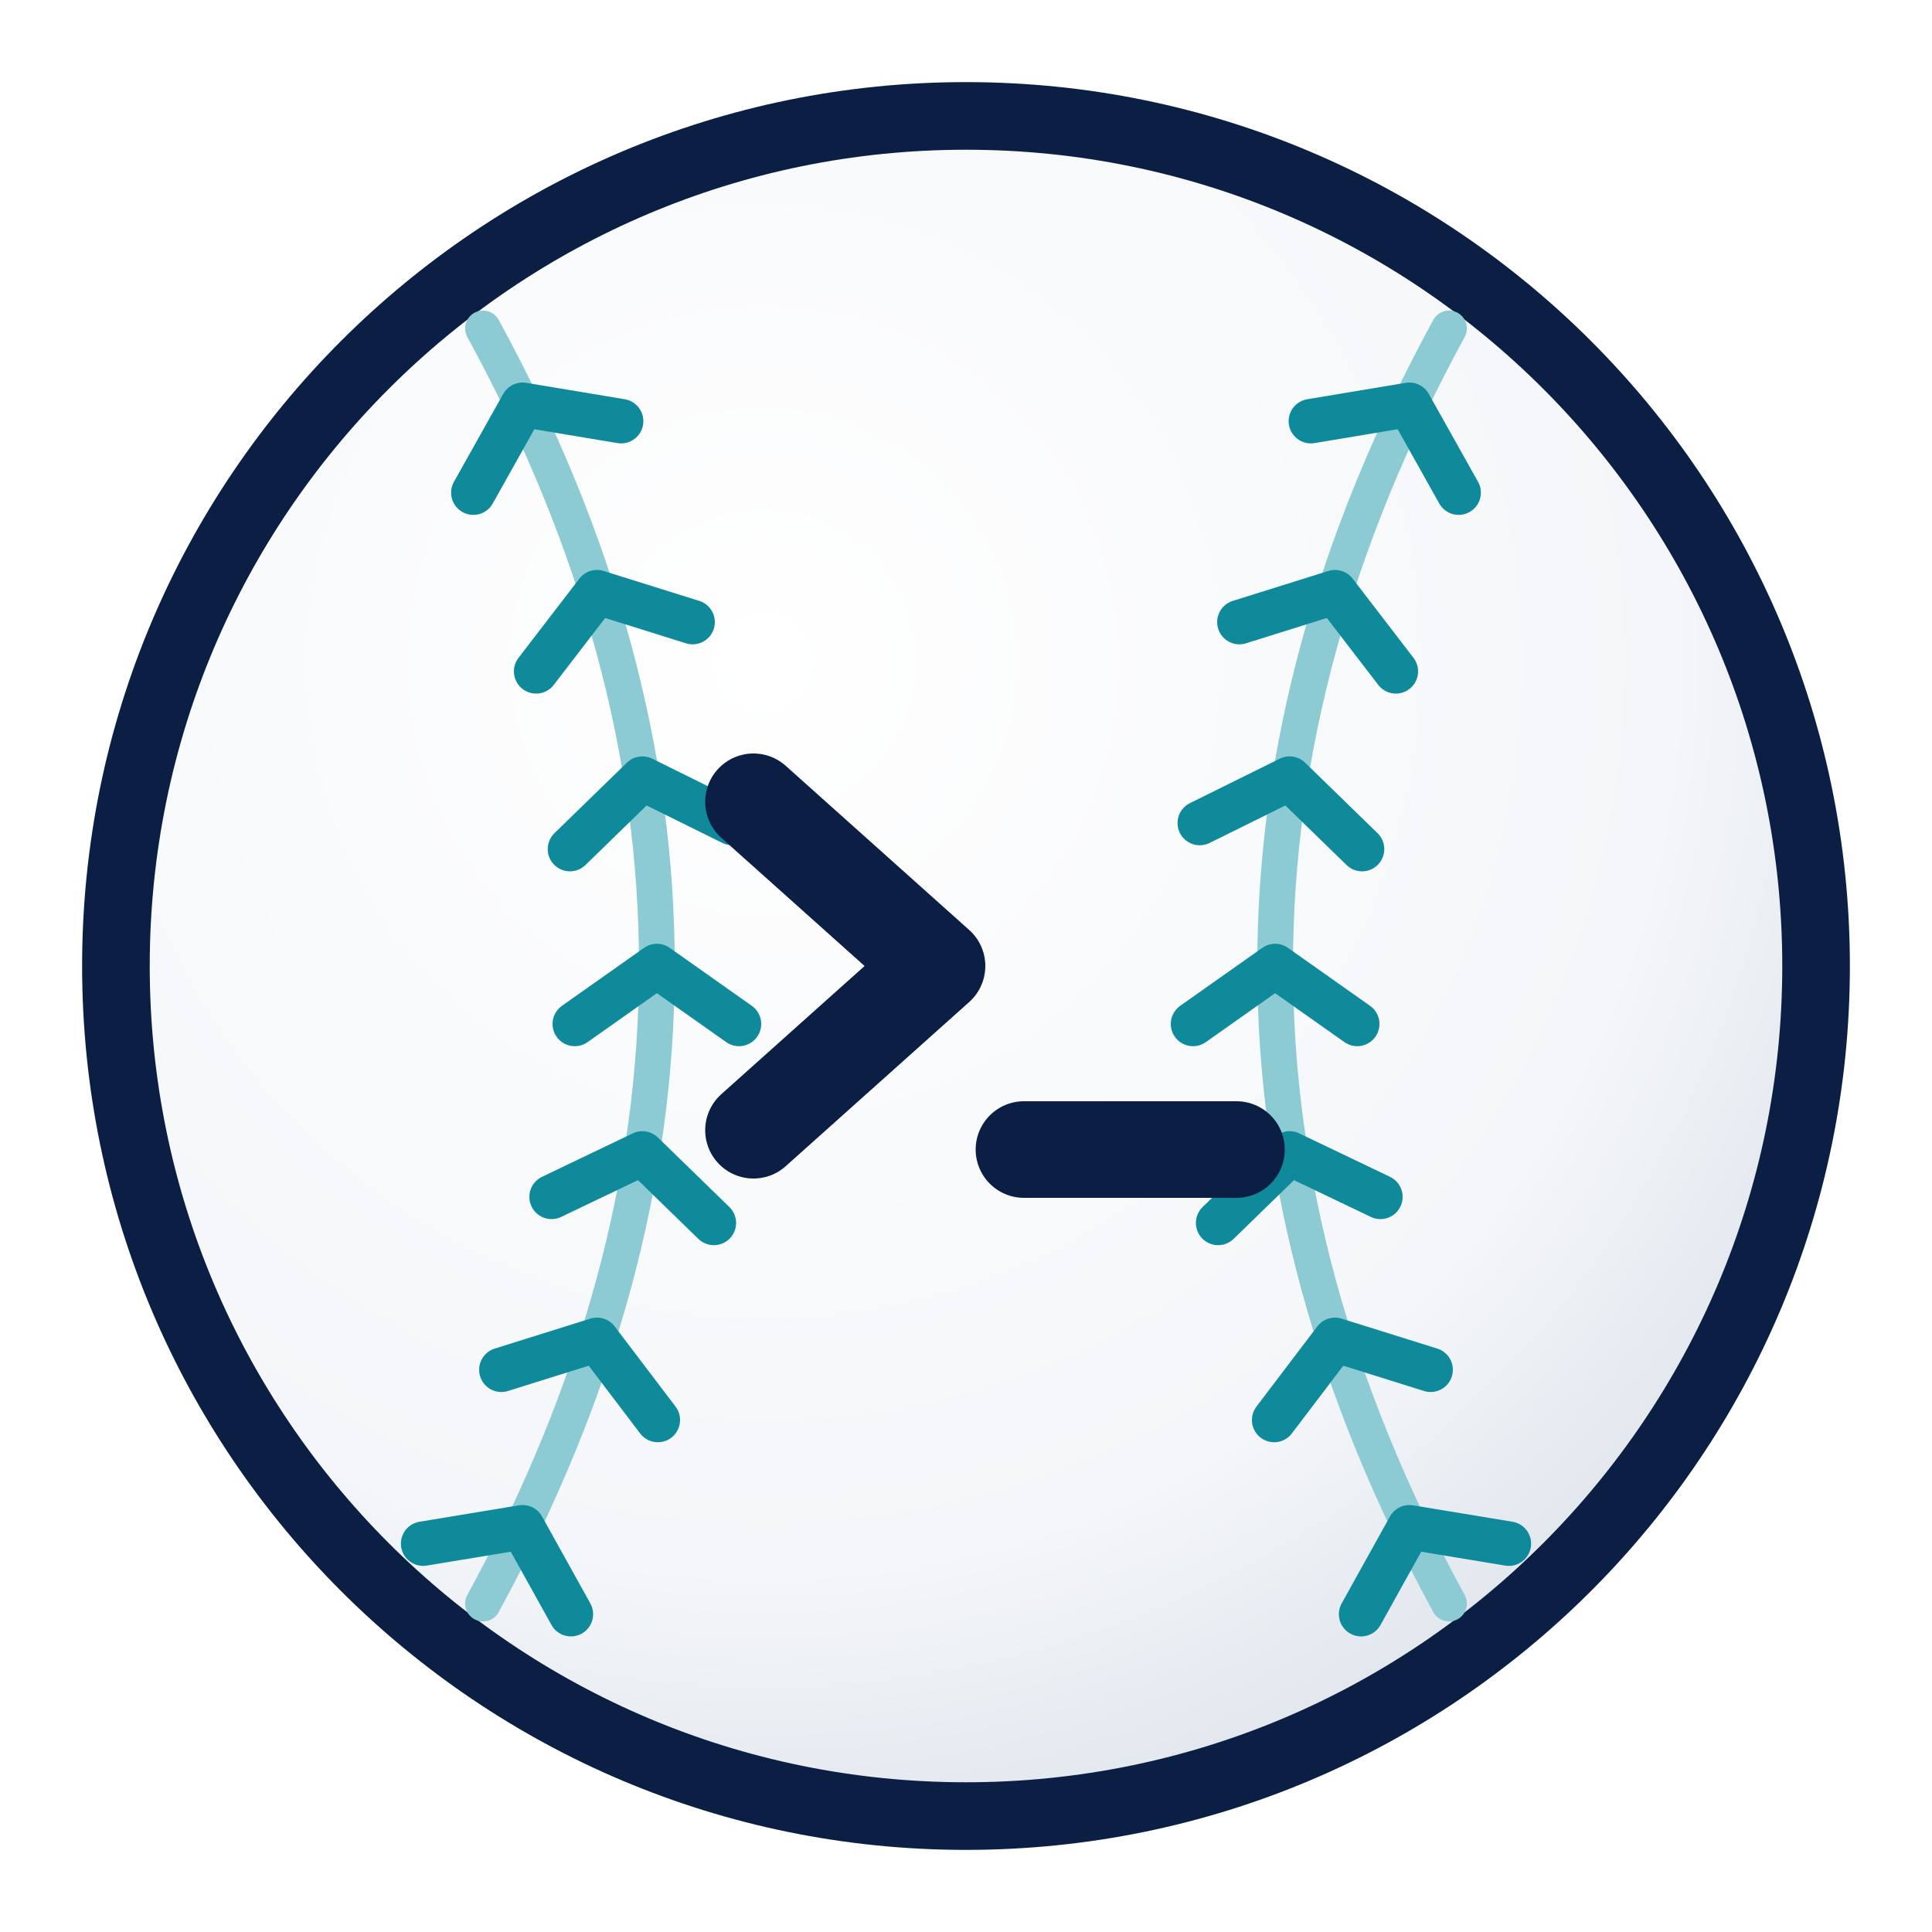
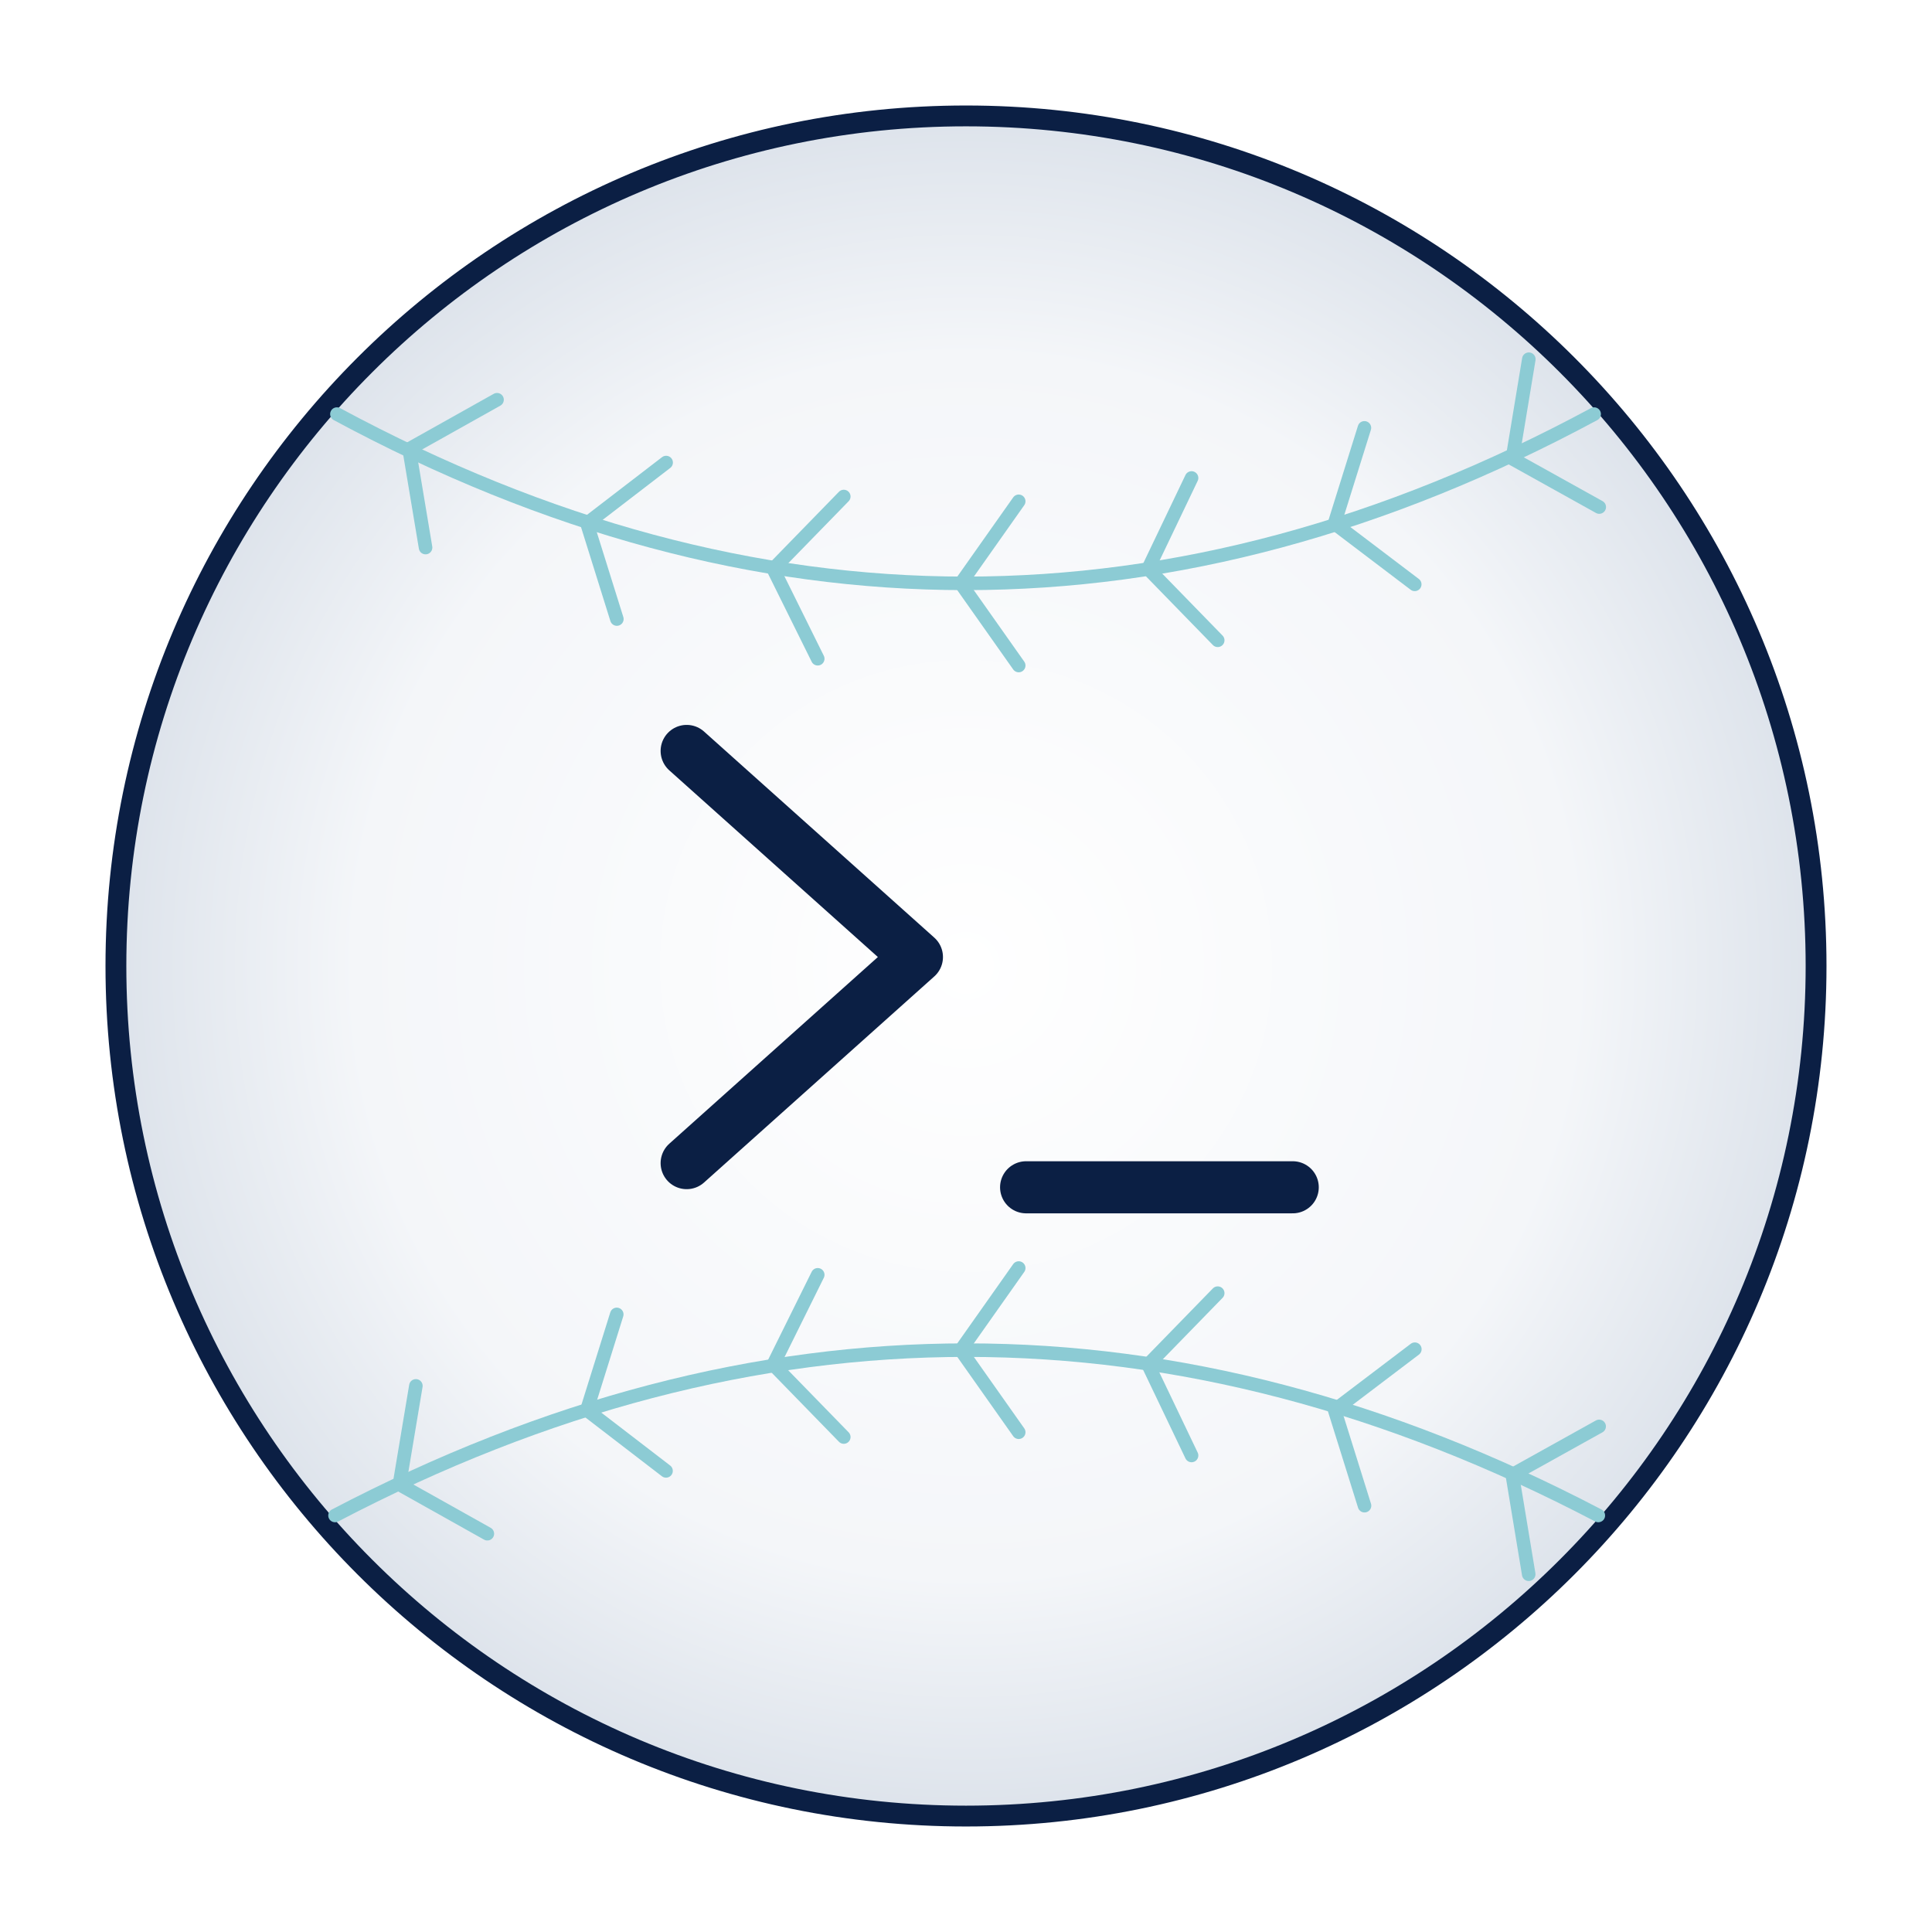
<svg xmlns="http://www.w3.org/2000/svg" viewBox="0 0 200 200" role="img" aria-label="DigitalStrike Solutions">
  <defs>
-     <radialGradient id="dsBall" cx="38%" cy="32%" r="75%">
+     <radialGradient id="dsBall" cx="82.59" cy="82.59" r="81.59" gradientUnits="userSpaceOnUse">
      <stop offset="0" stop-color="#FFFFFF" />
      <stop offset=".72" stop-color="#F4F6F9" />
      <stop offset="1" stop-color="#DDE3EB" />
    </radialGradient>
  </defs>
-   <circle cx="100" cy="100" r="88" fill="url(#dsBall)" stroke="#0B1F44" stroke-width="7.0" />
-   <path d="M50.0 34.0 Q86.0 100.0 50.0 166.0" fill="none" stroke="#8CCBD4" stroke-width="3.7" stroke-linecap="round" />
-   <path d="M49.0 51.0 L54.1 41.9 L64.3 43.6" fill="none" stroke="#0E8A9B" stroke-width="4.6" stroke-linecap="round" stroke-linejoin="round" />
-   <path d="M55.5 69.5 L61.8 61.3 L71.7 64.4" fill="none" stroke="#0E8A9B" stroke-width="4.6" stroke-linecap="round" stroke-linejoin="round" />
-   <path d="M59.0 87.9 L66.5 80.6 L75.8 85.2" fill="none" stroke="#0E8A9B" stroke-width="4.6" stroke-linecap="round" stroke-linejoin="round" />
-   <path d="M59.5 106.0 L68.0 100.0 L76.5 106.0" fill="none" stroke="#0E8A9B" stroke-width="4.6" stroke-linecap="round" stroke-linejoin="round" />
-   <path d="M57.1 123.9 L66.5 119.4 L73.9 126.6" fill="none" stroke="#0E8A9B" stroke-width="4.6" stroke-linecap="round" stroke-linejoin="round" />
-   <path d="M51.9 141.8 L61.8 138.7 L68.1 147.0" fill="none" stroke="#0E8A9B" stroke-width="4.6" stroke-linecap="round" stroke-linejoin="round" />
-   <path d="M43.8 159.8 L54.1 158.1 L59.1 167.1" fill="none" stroke="#0E8A9B" stroke-width="4.6" stroke-linecap="round" stroke-linejoin="round" />
-   <path d="M150.0 34.0 Q114.0 100.0 150.0 166.0" fill="none" stroke="#8CCBD4" stroke-width="3.7" stroke-linecap="round" />
-   <path d="M135.7 43.6 L145.9 41.9 L151.0 51.0" fill="none" stroke="#0E8A9B" stroke-width="4.6" stroke-linecap="round" stroke-linejoin="round" />
-   <path d="M128.3 64.4 L138.2 61.3 L144.5 69.5" fill="none" stroke="#0E8A9B" stroke-width="4.6" stroke-linecap="round" stroke-linejoin="round" />
-   <path d="M124.2 85.2 L133.5 80.6 L141.0 87.9" fill="none" stroke="#0E8A9B" stroke-width="4.6" stroke-linecap="round" stroke-linejoin="round" />
-   <path d="M123.5 106.0 L132.0 100.0 L140.5 106.0" fill="none" stroke="#0E8A9B" stroke-width="4.6" stroke-linecap="round" stroke-linejoin="round" />
-   <path d="M126.1 126.6 L133.5 119.4 L142.9 123.9" fill="none" stroke="#0E8A9B" stroke-width="4.6" stroke-linecap="round" stroke-linejoin="round" />
-   <path d="M131.9 147.0 L138.2 138.7 L148.1 141.8" fill="none" stroke="#0E8A9B" stroke-width="4.6" stroke-linecap="round" stroke-linejoin="round" />
-   <path d="M140.9 167.1 L145.9 158.1 L156.2 159.8" fill="none" stroke="#0E8A9B" stroke-width="4.6" stroke-linecap="round" stroke-linejoin="round" />
-   <path d="M78.0 83.0 L97.0 100.0 L78.0 117.0" fill="none" stroke="#0B1F44" stroke-width="10.0" stroke-linecap="round" stroke-linejoin="round" />
-   <path d="M106.0 119.0 H128.0" stroke="#0B1F44" stroke-width="10.0" stroke-linecap="round" />
+   <g transform="translate(10.921 10.921) scale(1.07856)">
+     <circle cx="82.59" cy="82.59" r="81.59" fill="url(#dsBall)" stroke="#0B1F44" stroke-width="2" />
+     <g fill="none" stroke="#8CCBD4" stroke-width="1.3" stroke-linecap="round" stroke-linejoin="round">
+       <path d="M22.03,135.33c40.42-21.16,80.84-21.16,121.25,0" />
+       <path d="M36.65,137.08l-8.44-4.73,1.58-9.46" />
+       <path d="M53.8,131.05l-7.6-5.84,2.87-9.18" />
+       <path d="M70.86,127.8l-6.77-6.95,4.27-8.62" />
+       <path d="M87.65,127.34l-5.56-7.88,5.56-7.88" />
+       <path d="M104.24,129.57l-4.17-8.72,6.68-6.86" />
+       <path d="M120.84,134.39l-2.87-9.18,7.7-5.84" />
+       <path d="M136.6,140.97l-1.58-9.55,8.34-4.64" />
+       <path d="M22.21,29.62c40.22,21.66,80.44,21.66,120.67,0" />
+       <path d="M30.72,42.43l-1.58-9.46,8.44-4.73" />
+       <path d="M49.08,49.29l-2.87-9.18,7.6-5.84" />
+       <path d="M68.36,53.1l-4.27-8.62,6.77-6.95" />
+       <path d="M87.65,53.75l-5.56-7.88,5.56-7.88" />
+       <path d="M106.75,51.33l-6.68-6.86,4.17-8.72" />
+       <path d="M125.66,45.96l-7.7-5.84,2.87-9.18" />
+       <path d="M143.37,38.54l-8.34-4.64,1.58-9.55" />
+     </g>
+     <g fill="none" stroke="#0B1F44" stroke-width="5" stroke-linecap="round" stroke-linejoin="round">
+       <path d="M55.78,61.95l22.1,19.78-22.1,19.78" />
+       <path d="M88.36,103.83h25.59" />
+     </g>
+   </g>
</svg>
